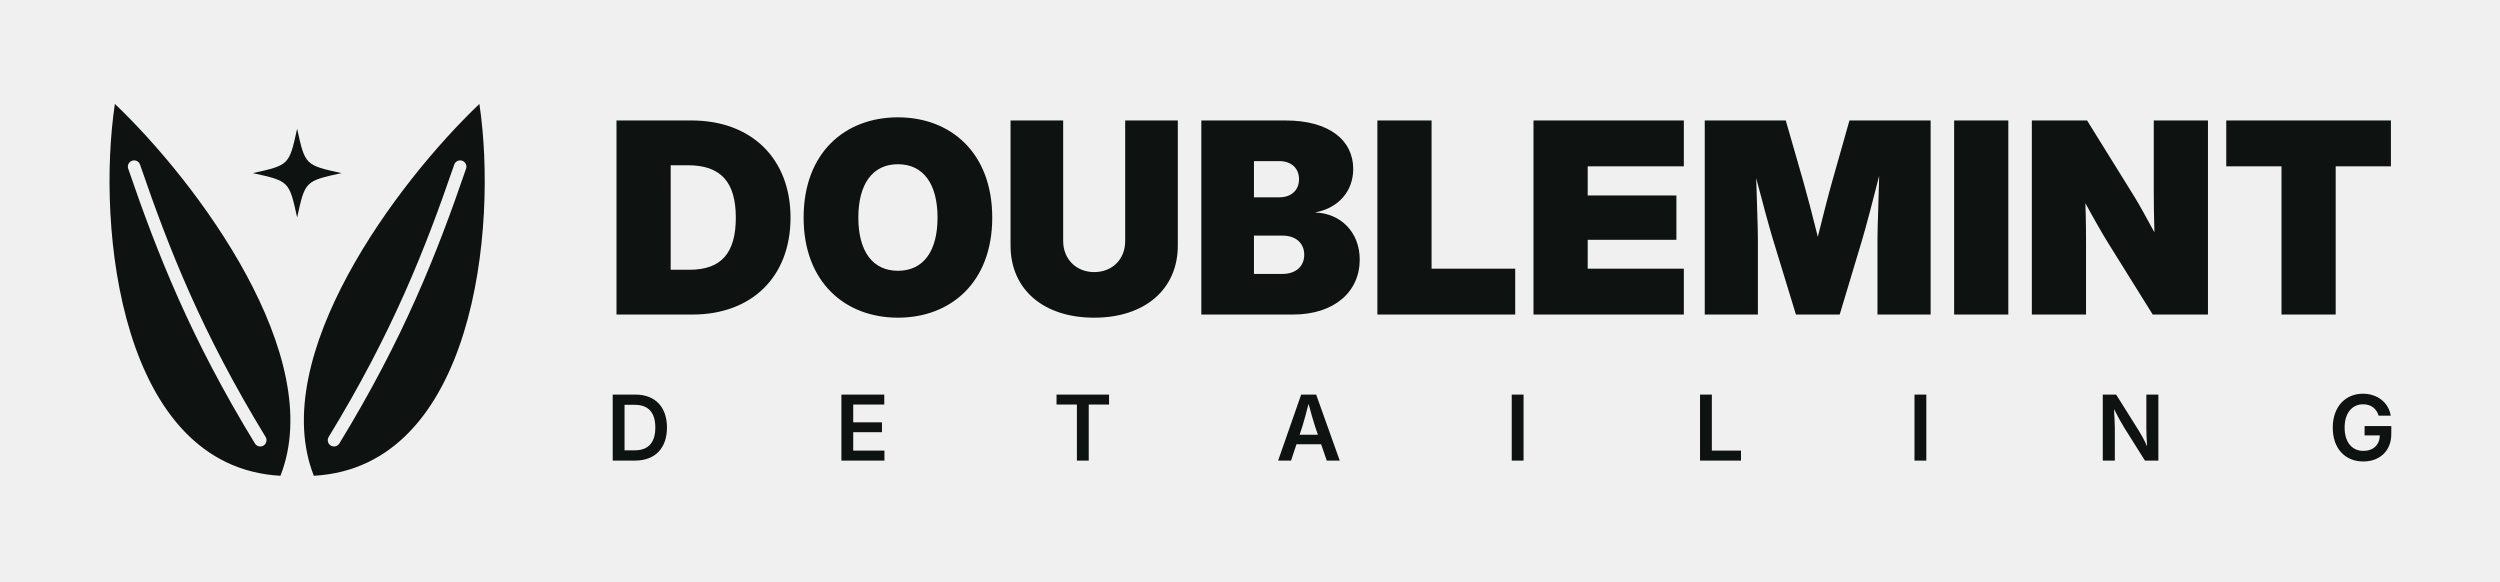
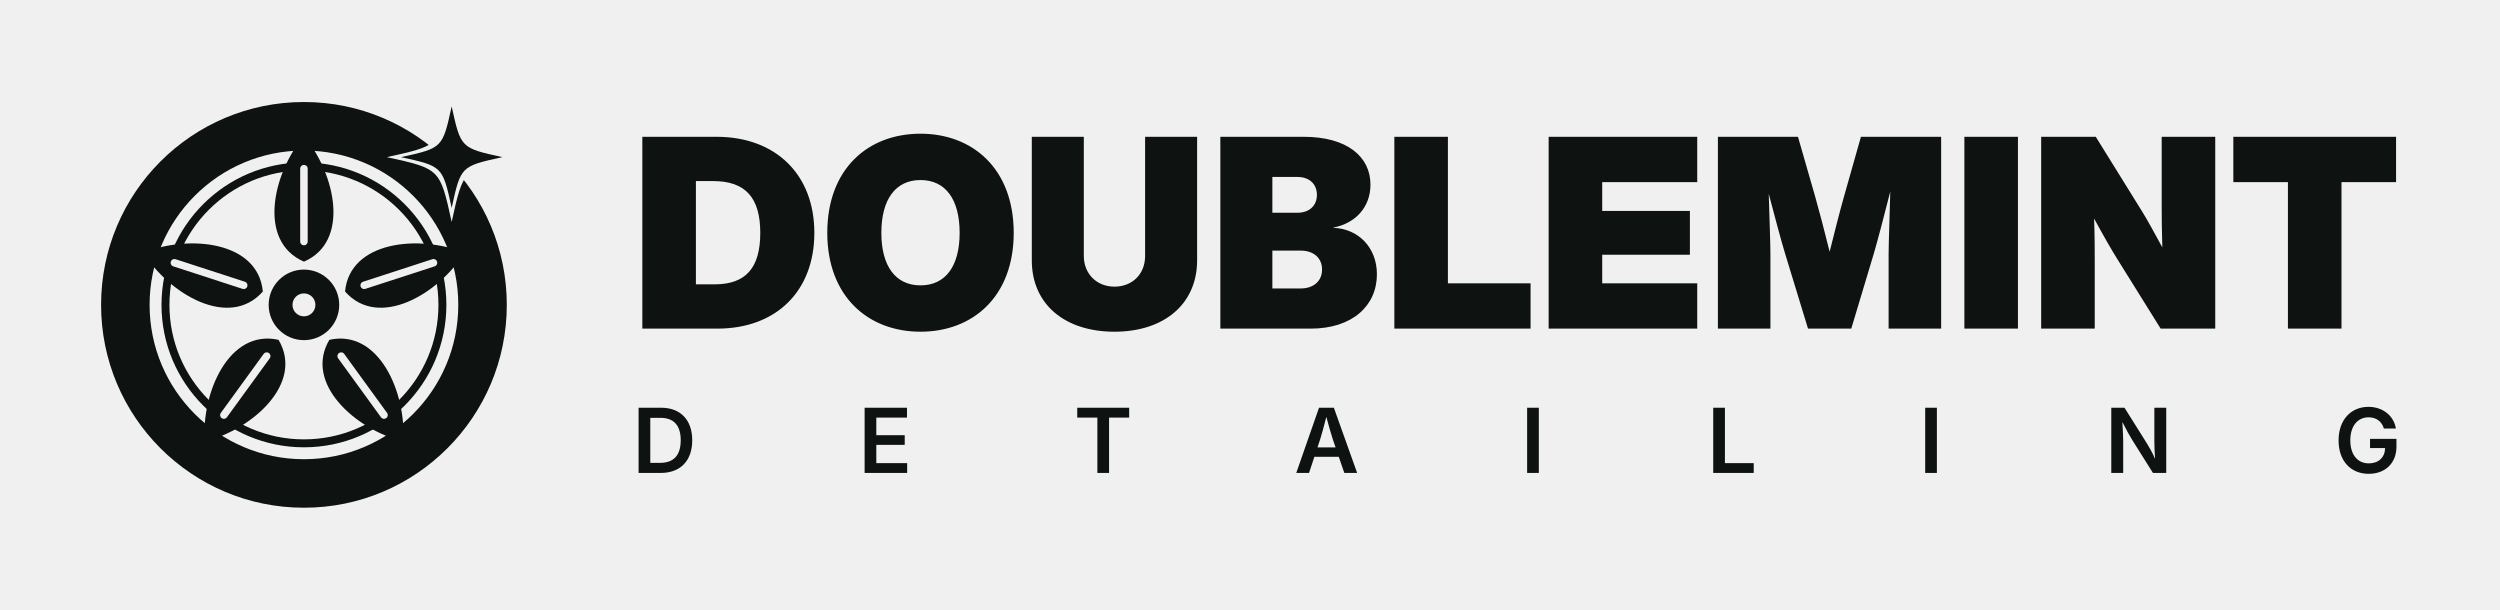
- <svg xmlns="http://www.w3.org/2000/svg" viewBox="0 0 597.8 139.4" width="598" height="139">
-   <g transform="translate(24 24) scale(1.251849) translate(-13 -20)">
+ <svg xmlns="http://www.w3.org/2000/svg" viewBox="0 0 606.8 147.5" width="607" height="148">
+   <g transform="translate(24 24) scale(1.07037) translate(-3.5 -3.5)">
    <mask id="m-h-black" maskUnits="userSpaceOnUse" x="0" y="0" width="100" height="100">
      <rect width="100" height="100" fill="#fff" />
-       <path d="M-0.76,-7.80 C-3.80,-31.20 -3.04,-48.36 -1.52,-65.52" transform="translate(46.8 92) rotate(-24)" fill="none" stroke="#000" stroke-width="2.4" stroke-linecap="round" />
-       <path d="M-0.76,-7.80 C-3.80,-31.20 -3.04,-48.36 -1.52,-65.52" transform="translate(53.2 92) scale(-1 1) rotate(-24)" fill="none" stroke="#000" stroke-width="2.4" stroke-linecap="round" />
+       <path d="M0,-4.56 L0,-21.09" transform="translate(50 50) rotate(0.0) translate(0 -9.8)" fill="none" stroke="#000" stroke-width="1.7" stroke-linecap="round" />
+       <path d="M0,-4.56 L0,-21.09" transform="translate(50 50) rotate(72.0) translate(0 -9.8)" fill="none" stroke="#000" stroke-width="1.7" stroke-linecap="round" />
+       <path d="M0,-4.56 L0,-21.09" transform="translate(50 50) rotate(144.0) translate(0 -9.8)" fill="none" stroke="#000" stroke-width="1.7" stroke-linecap="round" />
+       <path d="M0,-4.56 L0,-21.09" transform="translate(50 50) rotate(216.0) translate(0 -9.8)" fill="none" stroke="#000" stroke-width="1.7" stroke-linecap="round" />
+       <path d="M0,-4.56 L0,-21.09" transform="translate(50 50) rotate(288.0) translate(0 -9.8)" fill="none" stroke="#000" stroke-width="1.7" stroke-linecap="round" />
+       <path d="M83.5,1.8 C86.146,13.854 86.146,13.854 98.2,16.5 C86.146,19.146 86.146,19.146 83.5,31.2 C80.854,19.146 80.854,19.146 68.8,16.5 C80.854,13.854 80.854,13.854 83.5,1.8Z" fill="#000" />
+       <circle cx="50" cy="50" r="2.6" fill="#000" />
    </mask>
    <g mask="url(#m-h-black)">
-       <path d="M0,0 C17.48,-17.16 8.36,-57.72 0,-78.00 C-12.92,-57.72 -27.36,-14.04 0,0Z" transform="translate(46.8 92) rotate(-24)" fill="#0E1210" />
-       <path d="M0,0 C17.48,-17.16 8.36,-57.72 0,-78.00 C-12.92,-57.72 -27.36,-14.04 0,0Z" transform="translate(53.2 92) scale(-1 1) rotate(-24)" fill="#0E1210" />
+       <path d="M4,50 a46,46 0 1,0 92,0 a46,46 0 1,0 -92,0ZM15,50 a35,35 0 1,0 70,0 a35,35 0 1,0 -70,0Z" fill-rule="evenodd" fill="#0E1210" />
+       <circle cx="50" cy="50" r="31.4" fill="none" stroke="#0E1210" stroke-width="1.8" />
+       <g fill="#0E1210">
+         <path d="M0,0 C10.54,-4.56 7.14,-19.95 0,-28.50 C-7.14,-19.95 -10.54,-4.56 0,0Z" transform="translate(50 50) rotate(0.0) translate(0 -9.8)" />
+         <path d="M0,0 C10.54,-4.56 7.14,-19.95 0,-28.50 C-7.14,-19.95 -10.54,-4.56 0,0Z" transform="translate(50 50) rotate(72.0) translate(0 -9.8)" />
+         <path d="M0,0 C10.54,-4.56 7.14,-19.95 0,-28.50 C-7.14,-19.95 -10.54,-4.56 0,0Z" transform="translate(50 50) rotate(144.0) translate(0 -9.8)" />
+         <path d="M0,0 C10.54,-4.56 7.14,-19.95 0,-28.50 C-7.14,-19.95 -10.54,-4.56 0,0Z" transform="translate(50 50) rotate(216.0) translate(0 -9.8)" />
+         <path d="M0,0 C10.54,-4.56 7.14,-19.95 0,-28.50 C-7.14,-19.95 -10.54,-4.56 0,0Z" transform="translate(50 50) rotate(288.0) translate(0 -9.8)" />
+         <circle cx="50" cy="50" r="8" />
+       </g>
    </g>
-     <path d="M50,25.5 C51.53,32.47 51.53,32.47 58.5,34 C51.53,35.53 51.53,35.53 50,42.5 C48.47,35.53 48.47,35.53 41.5,34 C48.47,32.47 48.47,32.47 50,25.5Z" fill="#0E1210" />
+     <path d="M83.5,5.0 C85.57,14.43 85.57,14.43 95.0,16.5 C85.57,18.57 85.57,18.57 83.5,28.0 C81.43,18.57 81.43,18.57 72.0,16.5 C81.43,14.43 81.43,14.43 83.5,5.0Z" fill="#0E1210" />
  </g>
-   <path d="M165.115 75.458C179.459 75.458 188.678 66.333 188.678 52.208C188.678 38.052 179.303 28.896 164.928 28.896H146.928V75.458ZM159.928 64.708V39.646H164.115C171.959 39.646 175.553 43.677 175.553 52.208C175.553 60.677 172.084 64.708 164.49 64.708ZM214.443 76.208C227.099 76.208 237.068 67.739 237.068 52.208C237.068 36.646 227.099 28.146 214.443 28.146C201.724 28.146 191.818 36.646 191.818 52.208C191.818 67.646 201.724 76.208 214.443 76.208ZM214.443 64.958C208.349 64.958 204.943 60.239 204.943 52.208C204.943 44.146 208.349 39.396 214.443 39.396C220.568 39.396 223.943 44.146 223.943 52.208C223.943 60.239 220.568 64.958 214.443 64.958ZM261.52 76.208C273.677 76.208 281.583 69.396 281.583 58.896V28.896H268.958V57.833C268.958 62.177 265.895 65.271 261.52 65.271C257.208 65.271 254.083 62.146 254.083 57.833V28.896H241.458V58.896C241.458 69.427 249.333 76.208 261.52 76.208ZM287.223 75.458H309.16C319.254 75.458 325.223 69.896 325.223 62.271C325.223 55.708 320.66 51.208 314.66 50.989V50.927C320.067 49.896 323.66 45.927 323.66 40.521C323.66 33.739 318.035 28.896 307.41 28.896H287.223ZM299.848 65.708V56.521H306.723C309.879 56.521 311.91 58.333 311.91 61.114C311.91 63.896 309.879 65.708 306.723 65.708ZM299.848 47.333V38.646H305.942C308.817 38.646 310.66 40.364 310.66 42.989C310.66 45.614 308.817 47.333 305.942 47.333ZM329.457 75.458H362.519V64.458H342.457V28.896H329.457ZM366.909 75.458H402.972V64.458H379.909V57.521H401.19V46.896H379.909V39.896H402.972V28.896H366.909Z" fill="#0E1210" />
-   <path d="M407.987 75.458H420.737V57.458C420.737 54.458 420.487 48.489 420.33 42.739C421.83 48.427 423.393 54.302 424.362 57.458L429.862 75.458H440.362L445.768 57.458C446.737 54.177 448.362 48.021 449.83 42.177C449.705 48.083 449.424 54.333 449.424 57.458V75.458H462.174V28.896H442.705L438.58 43.458C437.674 46.614 436.299 52.021 435.112 56.802C433.924 52.021 432.518 46.614 431.612 43.458L427.424 28.896H407.987ZM480.814 28.896H467.814V75.458H480.814ZM486.454 75.458H499.454V58.458C499.454 56.583 499.454 52.927 499.298 48.739C501.485 52.771 503.548 56.364 504.86 58.458L515.454 75.458H528.704V28.896H515.704V45.958C515.704 48.177 515.735 51.958 515.86 55.739C514.048 52.396 512.142 48.927 511.048 47.177L499.704 28.896H486.454ZM533.094 39.896H546.344V75.458H559.344V39.896H572.594V28.896H533.094Z" fill="#0E1210" />
-   <path d="M151.377 110.489C156.2 110.489 159.037 107.504 159.037 102.552C159.037 97.633 156.2 94.658 151.483 94.658H146.022V110.489ZM148.859 108.035V97.112H151.313C154.554 97.112 156.243 98.929 156.243 102.552C156.243 106.207 154.554 108.035 151.239 108.035ZM200.881 110.489H211.208V108.099H203.718V103.679H210.613V101.32H203.718V97.049H211.166V94.658H200.881ZM252.489 97.049H257.376V110.489H260.213V97.049H265.09V94.658H252.489ZM305.648 110.489H308.75L310.046 106.569H315.964L317.314 110.489H320.427L314.774 94.658H311.173ZM310.801 104.284 311.47 102.266C311.906 100.852 312.384 99.078 312.947 96.868C313.531 99.057 314.031 100.81 314.498 102.266L315.189 104.284ZM364.523 94.658H361.686V110.489H364.523ZM406.855 110.489H416.683V108.099H409.692V94.658H406.855ZM461.14 94.658H458.304V110.489H461.14ZM503.473 110.489H506.363V102.627C506.363 101.745 506.267 100.077 506.161 98.122C507.223 100.183 507.818 101.309 508.647 102.637L513.588 110.489H516.807V94.658H513.928V102.967C513.928 103.934 513.991 105.538 514.098 107.068C513.407 105.485 512.716 104.284 512.153 103.381L506.681 94.658H503.473ZM565.971 110.702C569.881 110.702 572.686 108.184 572.686 104.114V102.212H566.279V104.444H569.934C569.881 106.718 568.362 108.162 565.982 108.162C563.315 108.162 561.487 106.154 561.487 102.574C561.487 98.982 563.357 96.985 565.918 96.985C567.841 96.985 569.137 98.026 569.647 99.716H572.548C572.059 96.602 569.371 94.446 565.886 94.446C561.742 94.446 558.64 97.495 558.64 102.595C558.64 107.599 561.604 110.702 565.971 110.702Z" fill="#0E1210" />
+   <path d="M174.095 79.538C188.439 79.538 197.658 70.413 197.658 56.288C197.658 42.132 188.283 32.975 173.908 32.975H155.908V79.538ZM168.908 68.788V43.725H173.095C180.939 43.725 184.533 47.757 184.533 56.288C184.533 64.757 181.064 68.788 173.47 68.788ZM223.423 80.288C236.079 80.288 246.048 71.819 246.048 56.288C246.048 40.725 236.079 32.225 223.423 32.225C210.704 32.225 200.798 40.725 200.798 56.288C200.798 71.725 210.704 80.288 223.423 80.288ZM223.423 69.038C217.329 69.038 213.923 64.319 213.923 56.288C213.923 48.225 217.329 43.475 223.423 43.475C229.548 43.475 232.923 48.225 232.923 56.288C232.923 64.319 229.548 69.038 223.423 69.038ZM270.5 80.288C282.656 80.288 290.563 73.475 290.563 62.975V32.975H277.938V61.913C277.938 66.257 274.875 69.35 270.5 69.35C266.188 69.35 263.063 66.225 263.063 61.913V32.975H250.438V62.975C250.438 73.507 258.313 80.288 270.5 80.288ZM296.203 79.538H318.14C328.234 79.538 334.203 73.975 334.203 66.35C334.203 59.788 329.64 55.288 323.64 55.069V55.007C329.046 53.975 332.64 50.007 332.64 44.6C332.64 37.819 327.015 32.975 316.39 32.975H296.203ZM308.828 69.788V60.6H315.703C318.859 60.6 320.89 62.413 320.89 65.194C320.89 67.975 318.859 69.788 315.703 69.788ZM308.828 51.413V42.725H314.921C317.796 42.725 319.64 44.444 319.64 47.069C319.64 49.694 317.796 51.413 314.921 51.413ZM338.436 79.538H371.499V68.538H351.436V32.975H338.436ZM375.889 79.538H411.951V68.538H388.889V61.6H410.17V50.975H388.889V43.975H411.951V32.975H375.889Z" fill="#0E1210" />
+   <path d="M416.966 79.538H429.716V61.538C429.716 58.538 429.466 52.569 429.31 46.819C430.81 52.507 432.373 58.382 433.341 61.538L438.841 79.538H449.341L454.748 61.538C455.716 58.257 457.341 52.1 458.81 46.257C458.685 52.163 458.404 58.413 458.404 61.538V79.538H471.154V32.975H451.685L447.56 47.538C446.654 50.694 445.279 56.1 444.091 60.882C442.904 56.1 441.498 50.694 440.591 47.538L436.404 32.975H416.966ZM489.794 32.975H476.794V79.538H489.794ZM495.434 79.538H508.434V62.538C508.434 60.663 508.434 57.007 508.278 52.819C510.465 56.85 512.528 60.444 513.84 62.538L524.434 79.538H537.684V32.975H524.684V50.038C524.684 52.257 524.715 56.038 524.84 59.819C523.028 56.475 521.121 53.007 520.028 51.257L508.684 32.975H495.434ZM542.074 43.975H555.324V79.538H568.324V43.975H581.574V32.975H542.074Z" fill="#0E1210" />
+   <path d="M160.356 114.569C165.18 114.569 168.017 111.583 168.017 106.632C168.017 101.713 165.18 98.738 160.463 98.738H155.001V114.569ZM157.838 112.115V101.192H160.293C163.533 101.192 165.223 103.009 165.223 106.632C165.223 110.287 163.533 112.115 160.218 112.115ZM209.861 114.569H220.188V112.178H212.697V107.758H219.593V105.4H212.697V101.128H220.145V98.738H209.861ZM261.468 101.128H266.356V114.569H269.193V101.128H274.07V98.738H261.468ZM314.627 114.569H317.73L319.026 110.648H324.944L326.294 114.569H329.407L323.754 98.738H320.152ZM319.781 108.364 320.45 106.345C320.886 104.932 321.364 103.158 321.927 100.948C322.511 103.137 323.011 104.89 323.478 106.345L324.169 108.364ZM373.503 98.738H370.666V114.569H373.503ZM415.835 114.569H425.663V112.178H418.672V98.738H415.835ZM470.12 98.738H467.283V114.569H470.12ZM512.452 114.569H515.342V106.707C515.342 105.825 515.247 104.157 515.14 102.202C516.203 104.263 516.798 105.389 517.627 106.717L522.567 114.569H525.787V98.738H522.907V107.047C522.907 108.013 522.971 109.618 523.077 111.148C522.387 109.565 521.696 108.364 521.133 107.461L515.661 98.738H512.452ZM574.951 114.782C578.861 114.782 581.666 112.263 581.666 108.194V106.292H575.259V108.523H578.914C578.861 110.797 577.341 112.242 574.961 112.242C572.295 112.242 570.467 110.234 570.467 106.653C570.467 103.062 572.337 101.065 574.898 101.065C576.821 101.065 578.117 102.106 578.627 103.795H581.528C581.039 100.682 578.351 98.525 574.866 98.525C570.722 98.525 567.62 101.575 567.62 106.675C567.62 111.679 570.584 114.782 574.951 114.782Z" fill="#0E1210" />
</svg>
